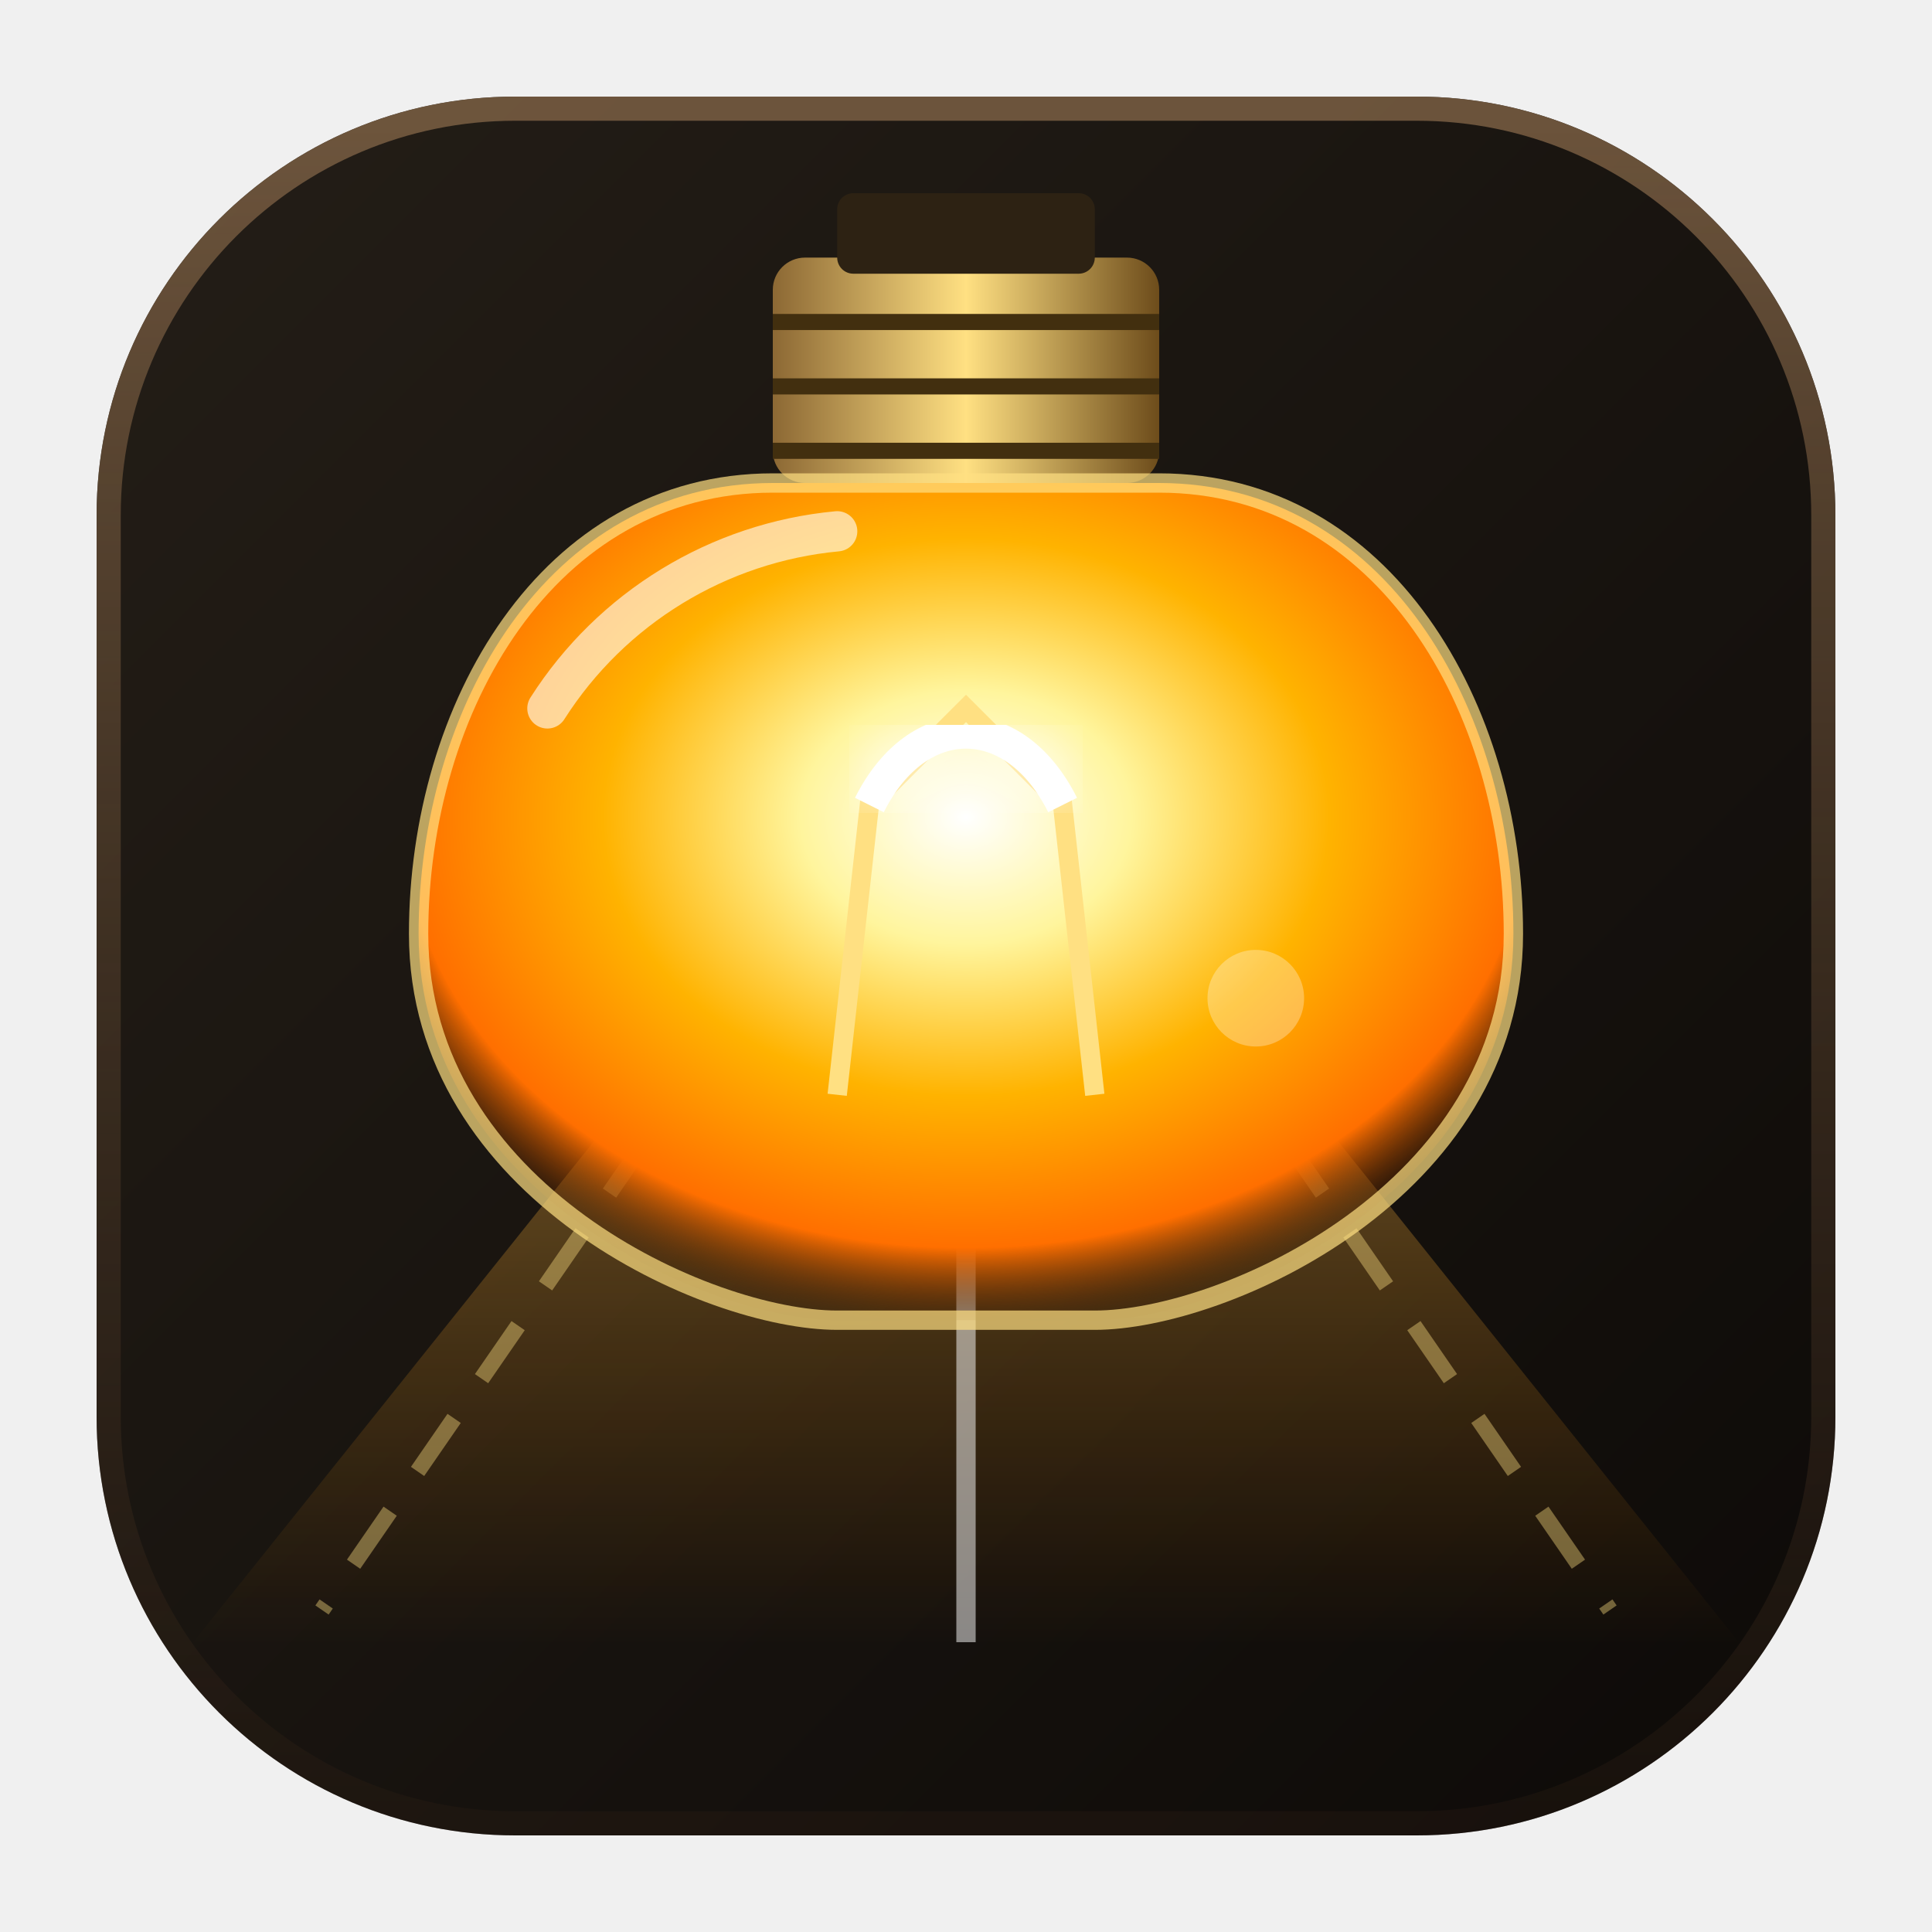
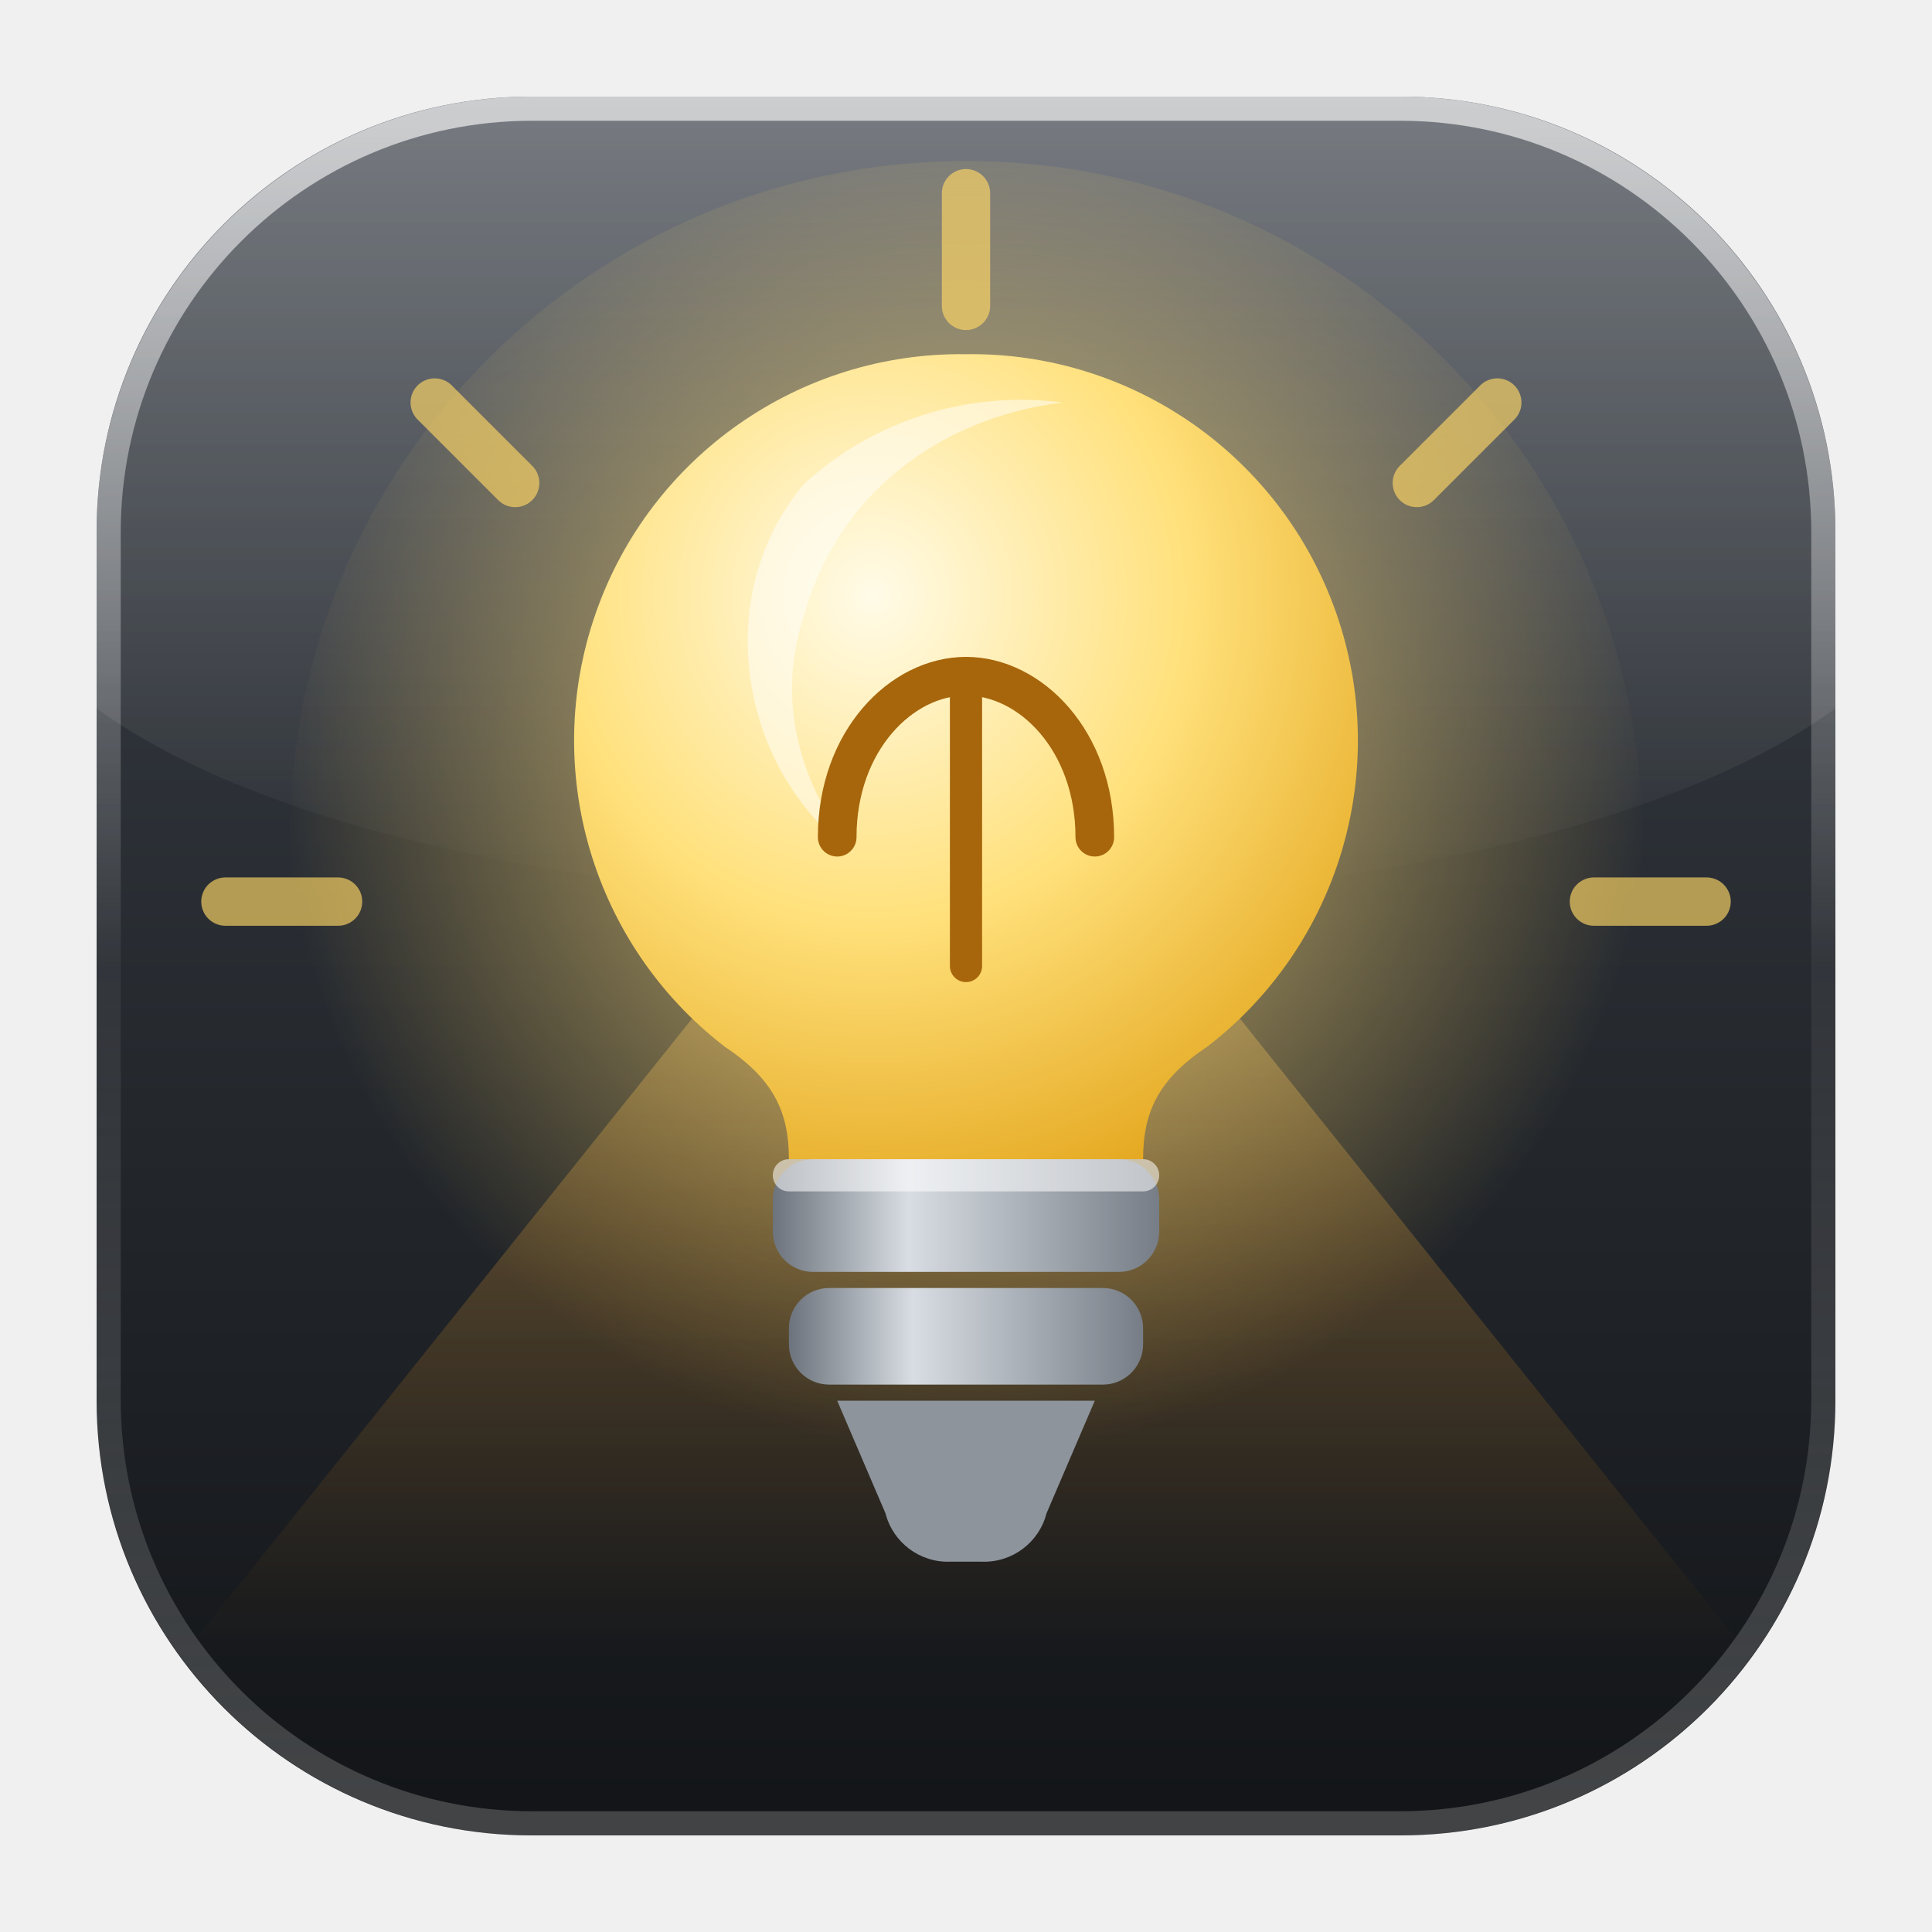
<svg xmlns="http://www.w3.org/2000/svg" viewBox="0 0 120 120" width="120" height="120" data-name="studio-light">
  <defs>
-     <linearGradient id="lightPlate" x1="0" y1="0" x2="1" y2="1">
-       <stop offset="0%" stop-color="#241e17" />
-       <stop offset="100%" stop-color="#0d0a08" />
+     <linearGradient id="lib" x1="0" y1="0" x2="0" y2="1">
+       <stop offset="0" stop-color="#3d434b" />
+       <stop offset="1" stop-color="#121417" />
    </linearGradient>
-     <linearGradient id="lightRim" x1="0" y1="0" x2="0" y2="1">
-       <stop offset="0%" stop-color="#806346" stop-opacity="0.8" />
-       <stop offset="100%" stop-color="#2e1f14" stop-opacity="0.3" />
+     <linearGradient id="lig" x1="0" y1="0" x2="0" y2="1">
+       <stop offset="0" stop-color="#ffffff" stop-opacity=".30" />
+       <stop offset="1" stop-color="#ffffff" stop-opacity="0" />
    </linearGradient>
-     <linearGradient id="brassBase" x1="0" y1="0" x2="1" y2="0">
-       <stop offset="0%" stop-color="#8c6834" />
-       <stop offset="50%" stop-color="#ffe082" />
-       <stop offset="100%" stop-color="#6d4c1b" />
+     <linearGradient id="lie" x1="0" y1="0" x2="0" y2="1">
+       <stop offset="0" stop-color="#ffffff" stop-opacity=".62" />
+       <stop offset=".5" stop-color="#ffffff" stop-opacity=".05" />
+       <stop offset="1" stop-color="#ffffff" stop-opacity=".20" />
    </linearGradient>
-     <radialGradient id="bulbGlow" cx="50%" cy="40%" r="60%">
-       <stop offset="0%" stop-color="#ffffff" />
-       <stop offset="25%" stop-color="#fff59d" />
-       <stop offset="55%" stop-color="#ffb300" />
-       <stop offset="85%" stop-color="#ff6f00" />
-       <stop offset="100%" stop-color="#3e1a00" stop-opacity="0.2" />
-     </radialGradient>
-     <linearGradient id="rayCone" x1="0" y1="0" x2="0" y2="1">
-       <stop offset="0%" stop-color="#ffe082" stop-opacity="0.6" />
-       <stop offset="100%" stop-color="#ff8f00" stop-opacity="0" />
-     </linearGradient>
-     <filter id="filamentGlow">
-       <feGaussianBlur stdDeviation="2" result="blur" />
-       <feComposite in="SourceGraphic" in2="blur" operator="over" />
+     <clipPath id="lic">
+       <rect x="6" y="6" width="108" height="108" rx="27" />
+     </clipPath>
+     <filter id="lid" x="-50%" y="-50%" width="200%" height="200%">
+       <feDropShadow dx="0" dy="2.5" stdDeviation="2.6" flood-color="#000" flood-opacity=".55" />
    </filter>
  </defs>
-   <rect x="6" y="6" width="108" height="108" rx="26" fill="url(#lightPlate)" />
-   <rect x="6.75" y="6.75" width="106.5" height="106.5" rx="25.25" fill="none" stroke="url(#lightRim)" stroke-width="1.5" />
-   <polygon points="60,42 12,102 108,102" fill="url(#rayCone)" />
-   <line x1="60" y1="42" x2="20" y2="100" stroke="#ffe082" stroke-width="1" opacity="0.4" stroke-dasharray="4 3" />
-   <line x1="60" y1="42" x2="100" y2="100" stroke="#ffe082" stroke-width="1" opacity="0.4" stroke-dasharray="4 3" />
-   <line x1="60" y1="42" x2="60" y2="102" stroke="#ffffff" stroke-width="1.2" opacity="0.5" />
-   <rect x="48" y="16" width="24" height="14" rx="2" fill="url(#brassBase)" />
-   <line x1="48" y1="20" x2="72" y2="20" stroke="#422f0f" stroke-width="1" />
-   <line x1="48" y1="24" x2="72" y2="24" stroke="#422f0f" stroke-width="1" />
-   <line x1="48" y1="28" x2="72" y2="28" stroke="#422f0f" stroke-width="1" />
-   <rect x="52" y="12" width="16" height="5" rx="1" fill="#2d2213" />
-   <path d="M48 30 C34 30 26 44 26 58 C26 74 44 82 52 82 L68 82 C76 82 94 74 94 58 C94 44 86 30 72 30 Z" fill="url(#bulbGlow)" />
-   <path d="M48 30 C34 30 26 44 26 58 C26 74 44 82 52 82 L68 82 C76 82 94 74 94 58 C94 44 86 30 72 30 Z" fill="none" stroke="#ffe082" stroke-width="1.2" opacity="0.7" />
-   <path d="M52 68 L54 50 L60 44 L66 50 L68 68" fill="none" stroke="#ffe082" stroke-width="1.2" />
-   <path d="M54 50 C57 44 63 44 66 50" fill="none" stroke="#ffffff" stroke-width="2" filter="url(#filamentGlow)" />
-   <path d="M34 44 A24 24 0 0 1 52 33" fill="none" stroke="#ffffff" stroke-width="2.5" stroke-linecap="round" opacity="0.6" />
-   <circle cx="78" cy="62" r="3" fill="#ffffff" opacity="0.3" />
+   <rect x="6" y="6" width="108" height="108" rx="27" fill="url(#lib)" />
+   <g clip-path="url(#lic)">
+     <path d="M6 6H114V44C92 60 28 60 6 44Z" fill="url(#lig)" />
+   </g>
+   <radialGradient id="liG" cx=".5" cy=".45" r=".5">
+     <stop offset="0" stop-color="#ffe89a" stop-opacity=".85" />
+     <stop offset="1" stop-color="#ffd15a" stop-opacity="0" />
+   </radialGradient>
+   <radialGradient id="liB" cx=".38" cy=".3" r=".82">
+     <stop offset="0" stop-color="#fffbe8" />
+     <stop offset=".5" stop-color="#ffe07a" />
+     <stop offset="1" stop-color="#e2a318" />
+   </radialGradient>
+   <linearGradient id="liM" x1="0" y1="0" x2="1" y2="0">
+     <stop offset="0" stop-color="#6c737c" />
+     <stop offset=".35" stop-color="#d8dde3" />
+     <stop offset="1" stop-color="#767d86" />
+   </linearGradient>
+   <linearGradient id="liR" x1="0" y1="0" x2="0" y2="1">
+     <stop offset="0" stop-color="#ffe082" stop-opacity=".5" />
+     <stop offset="1" stop-color="#ff8f00" stop-opacity="0" />
+   </linearGradient>
+   <polygon points="60,42 12,102 108,102" fill="url(#liR)" />
+   <circle cx="60" cy="52" r="42" fill="url(#liG)" />
+   <g stroke="#ffd766" stroke-opacity=".65" stroke-width="3" stroke-linecap="round">
+     <path d="M60 12v7" />
+     <path d="M27 25l5 5" />
+     <path d="M93 25l-5 5" />
+     <path d="M14 56h7" />
+     <path d="M106 56h-7" />
+   </g>
+   <path d="M60 22a24 24 0 0 1 15 43c-3 2-4 4-4 7H49c0-3-1-5-4-7A24 24 0 0 1 60 22z" fill="url(#liB)" />
+   <path d="M50 30a20 20 0 0 1 16-5c-8 1-14 6-16 13-2 6 0 11 3 15-7-5-9-16-3-23z" fill="#fff" opacity=".5" />
+   <path d="M52 52c0-6 4-10 8-10s8 4 8 10" fill="none" stroke="#a7660c" stroke-width="2.4" stroke-linecap="round" />
+   <path d="M60 42v18" stroke="#a7660c" stroke-width="2" stroke-linecap="round" />
+   <rect x="48" y="72" width="24" height="7" rx="2.5" fill="url(#liM)" />
+   <rect x="49" y="80" width="22" height="6" rx="2.5" fill="url(#liM)" />
+   <path d="M52 87h16l-3 7a4 4 0 0 1-4 3h-2a4 4 0 0 1-4-3z" fill="#8d949c" />
+   <rect x="48" y="72" width="24" height="2" rx="1" fill="#fff" opacity=".55" />
+   <rect x="6.75" y="6.75" width="106.5" height="106.5" rx="26.3" fill="none" stroke="url(#lie)" stroke-width="1.5" />
</svg>
